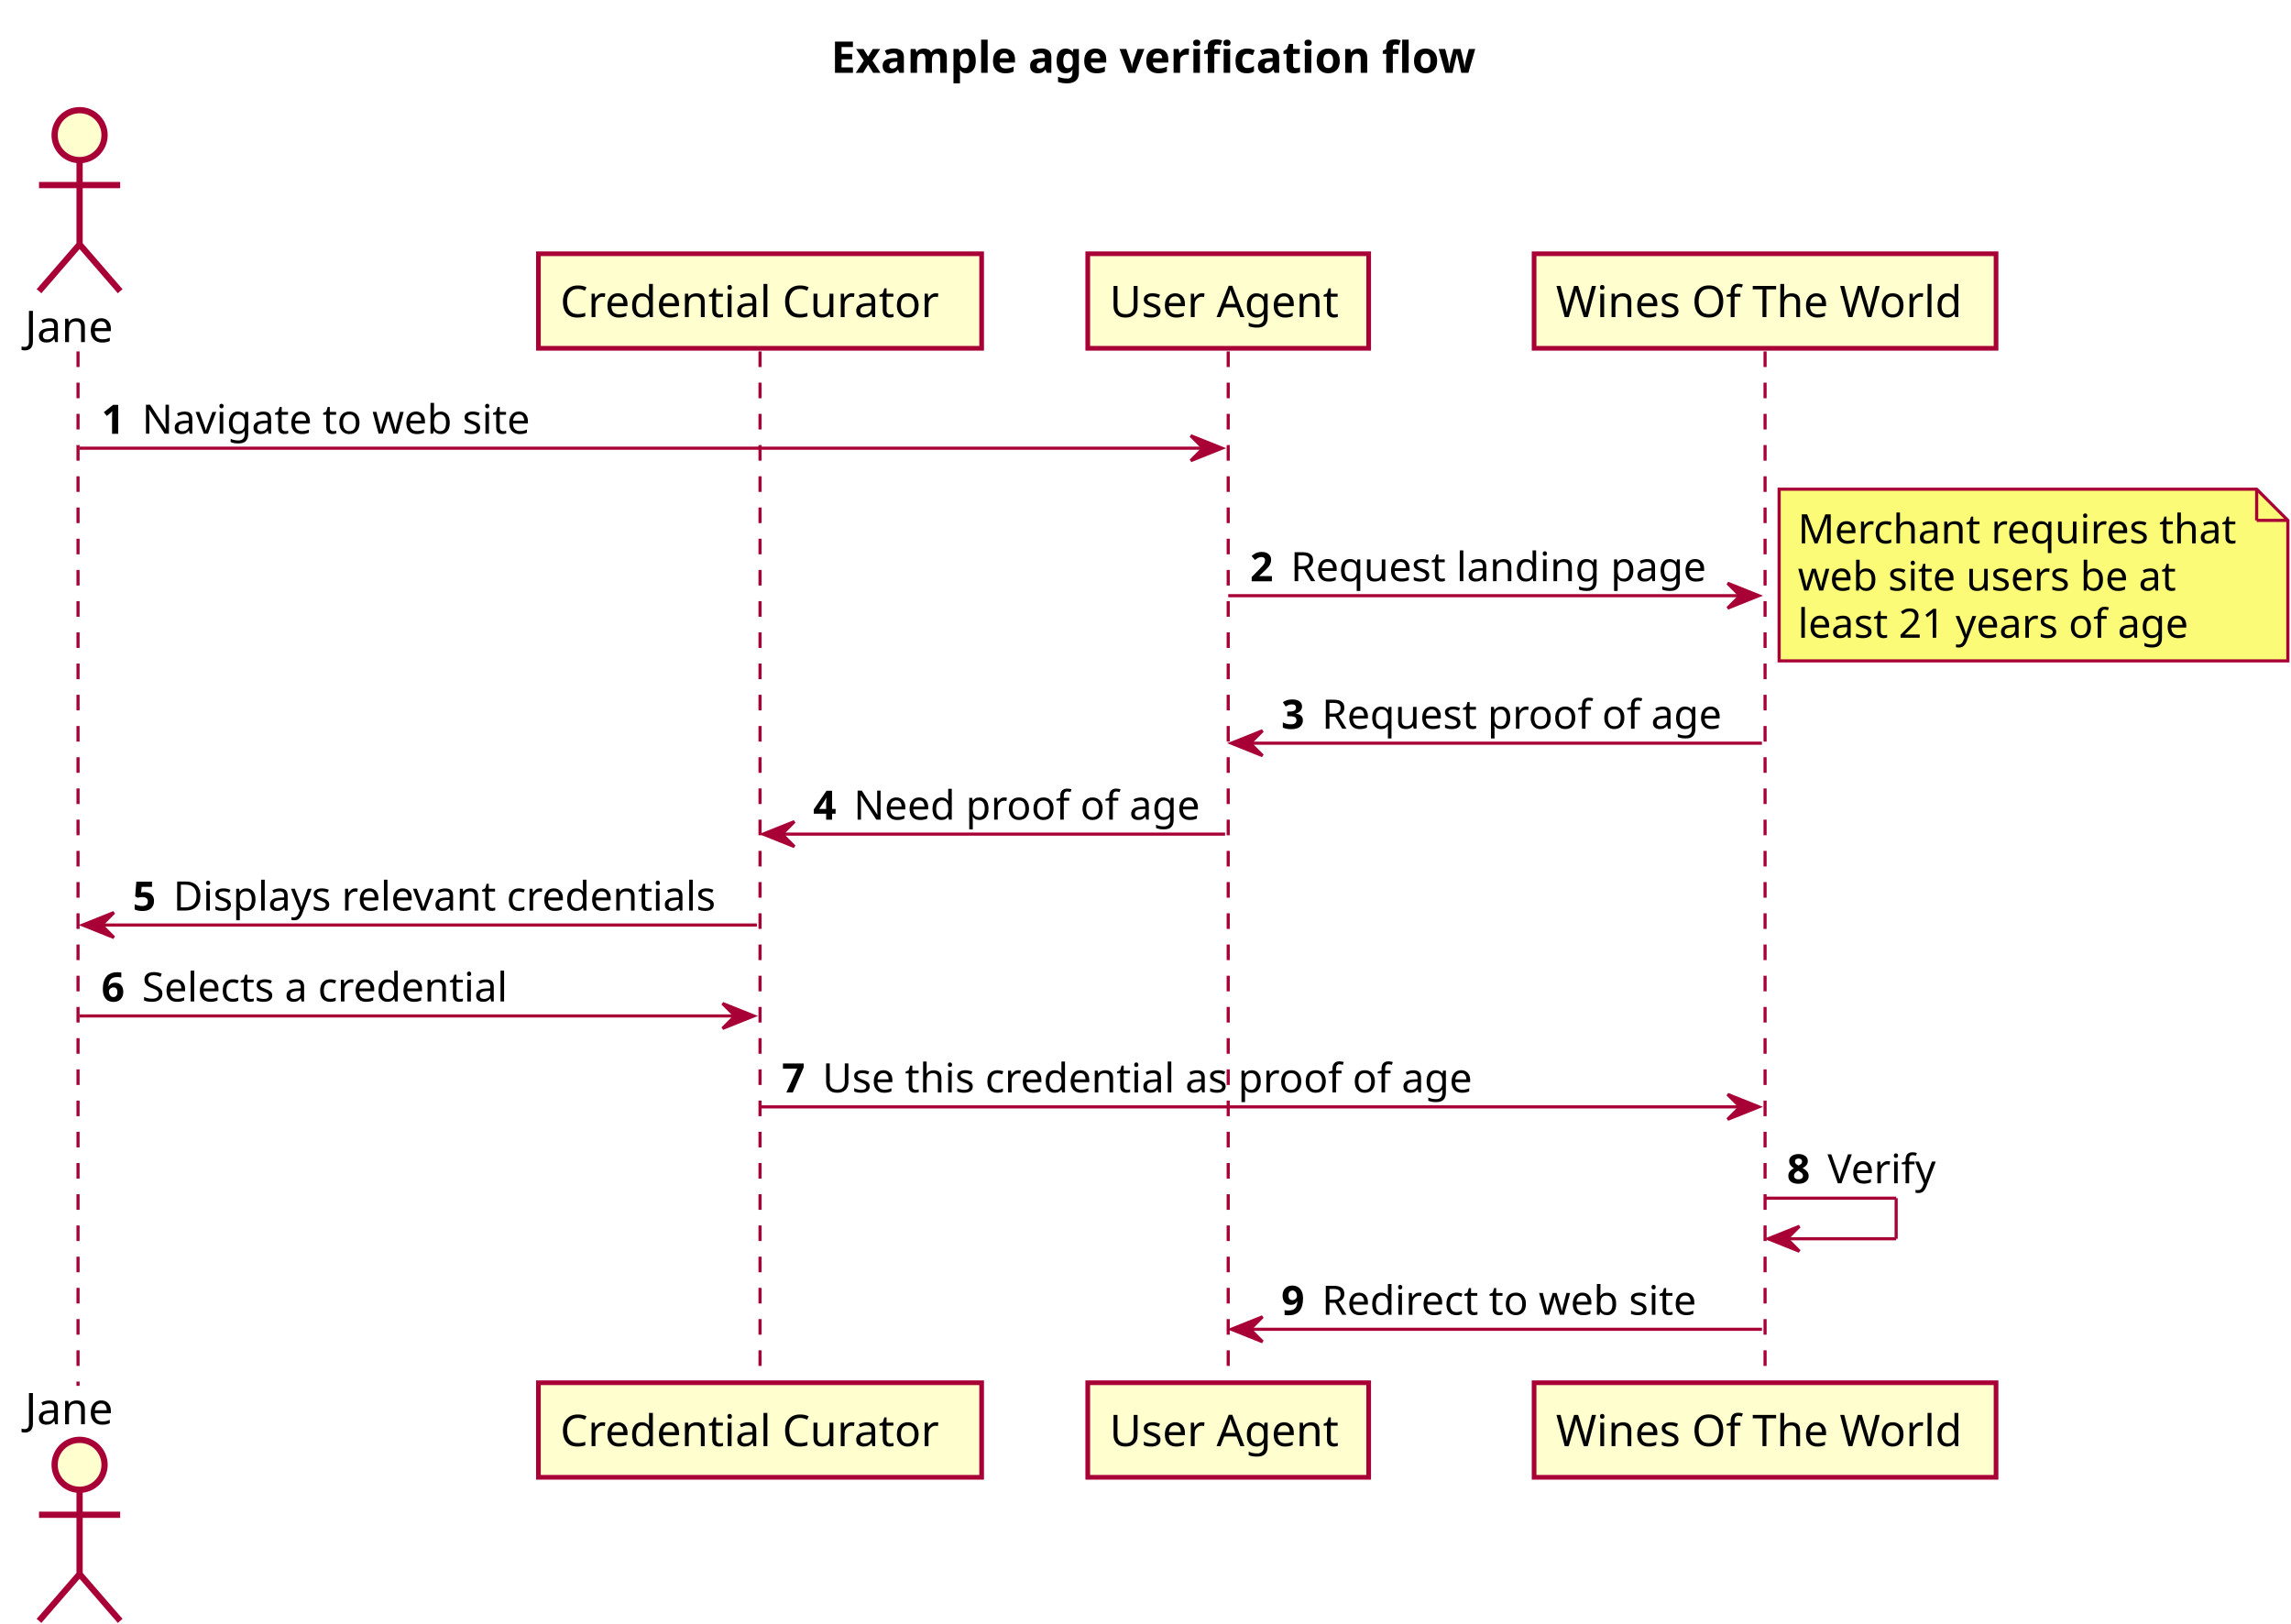
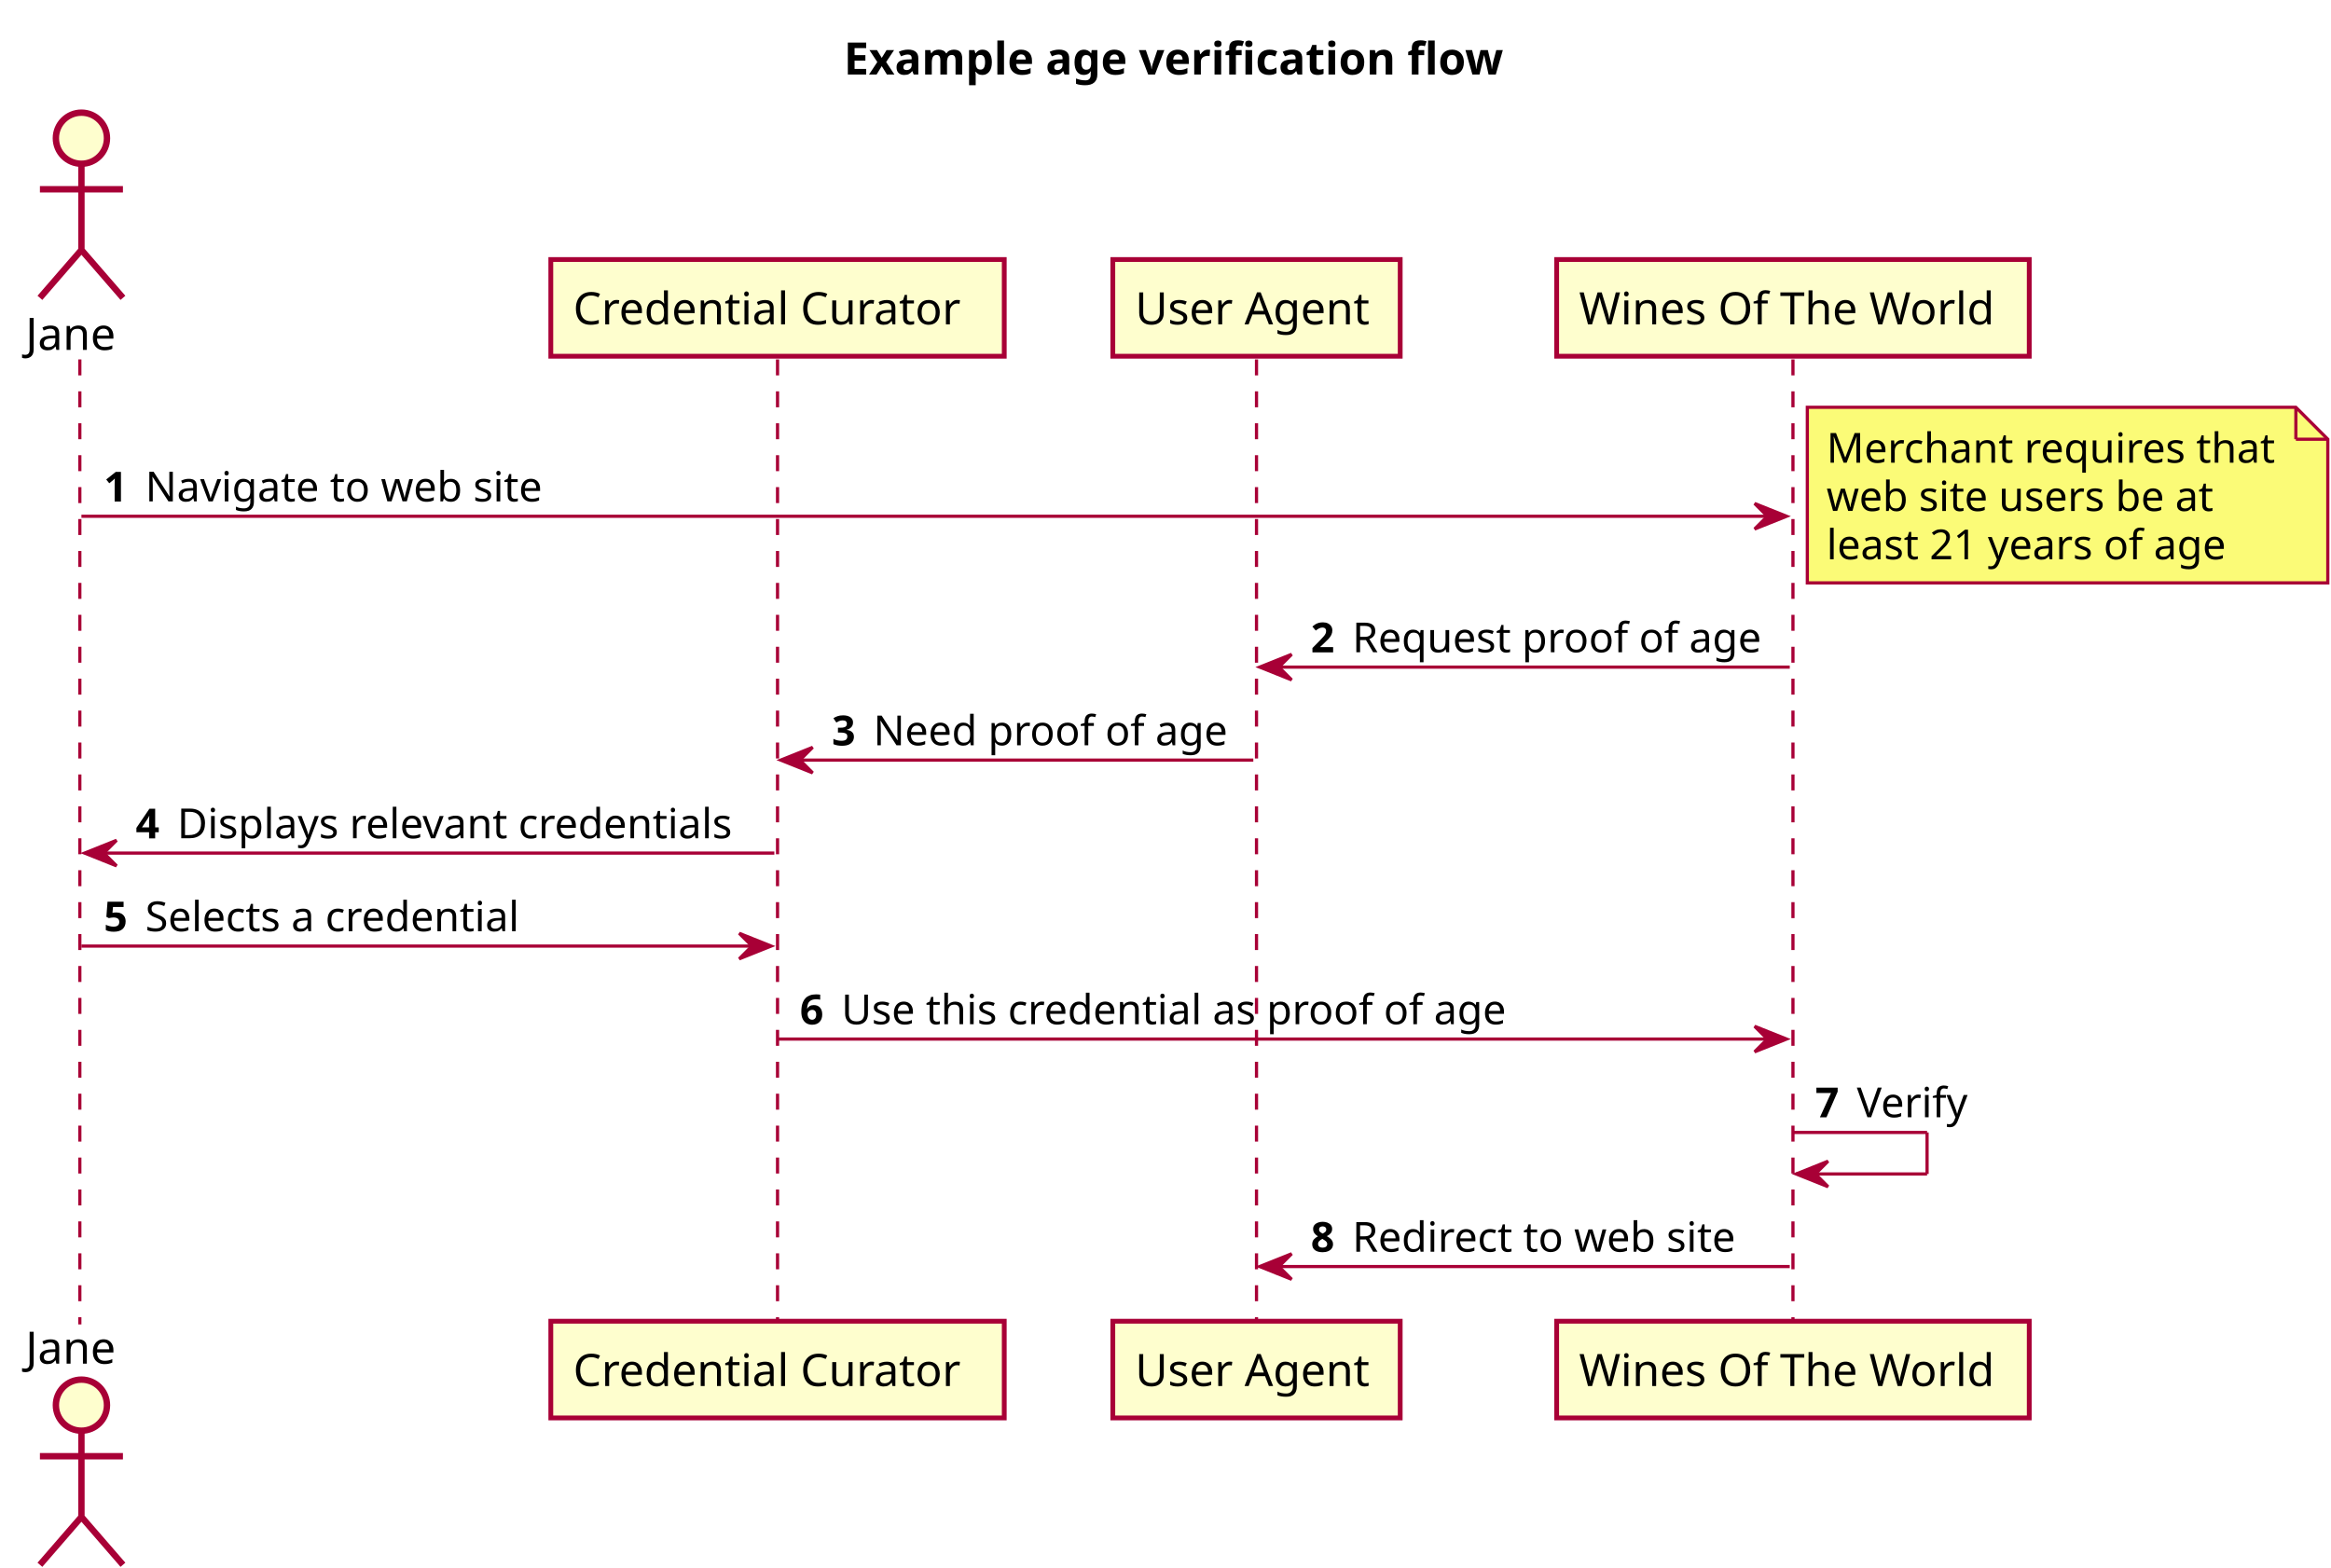
- <svg xmlns="http://www.w3.org/2000/svg" height="520px" style="width:734px;height:520px;" version="1.1" viewBox="0 0 734 520" width="734px">
+ <svg xmlns="http://www.w3.org/2000/svg" height="491px" style="width:730px;height:491px;" version="1.1" viewBox="0 0 730 491" width="730px">
  <defs />
  <g>
-     <text fill="#000000" font-family="Lucida Sans" font-size="14" font-weight="bold" lengthAdjust="spacingAndGlyphs" textLength="214" x="266.25" y="23.337">Example age verification flow</text>
-     <line style="stroke: #A80036; stroke-width: 1.0; stroke-dasharray: 5.0,5.0;" x1="25" x2="25" y1="112.58" y2="443.971" />
-     <line style="stroke: #A80036; stroke-width: 1.0; stroke-dasharray: 5.0,5.0;" x1="243.5" x2="243.5" y1="112.58" y2="443.971" />
-     <line style="stroke: #A80036; stroke-width: 1.0; stroke-dasharray: 5.0,5.0;" x1="393.5" x2="393.5" y1="112.58" y2="443.971" />
-     <line style="stroke: #A80036; stroke-width: 1.0; stroke-dasharray: 5.0,5.0;" x1="565.5" x2="565.5" y1="112.58" y2="443.971" />
+     <text fill="#000000" font-family="Lucida Sans" font-size="14" font-weight="bold" lengthAdjust="spacingAndGlyphs" textLength="214" x="264.25" y="23.337">Example age verification flow</text>
+     <line style="stroke: #A80036; stroke-width: 1.0; stroke-dasharray: 5.0,5.0;" x1="25" x2="25" y1="112.58" y2="414.845" />
+     <line style="stroke: #A80036; stroke-width: 1.0; stroke-dasharray: 5.0,5.0;" x1="243.5" x2="243.5" y1="112.58" y2="414.845" />
+     <line style="stroke: #A80036; stroke-width: 1.0; stroke-dasharray: 5.0,5.0;" x1="393.5" x2="393.5" y1="112.58" y2="414.845" />
+     <line style="stroke: #A80036; stroke-width: 1.0; stroke-dasharray: 5.0,5.0;" x1="561.5" x2="561.5" y1="112.58" y2="414.845" />
    <text fill="#000000" font-family="Lucida Sans" font-size="14" lengthAdjust="spacingAndGlyphs" textLength="29" x="8" y="109.593">Jane</text>
    <ellipse cx="25.5" cy="43.29" fill="#FEFECE" rx="8" ry="8" style="stroke: #A80036; stroke-width: 2.0;" />
    <path d="M25.5,51.29 L25.5,78.29 M12.5,59.29 L38.5,59.29 M25.5,78.29 L12.5,93.29 M25.5,78.29 L38.5,93.29 " fill="#FEFECE" style="stroke: #A80036; stroke-width: 2.0;" />
-     <text fill="#000000" font-family="Lucida Sans" font-size="14" lengthAdjust="spacingAndGlyphs" textLength="29" x="8" y="456.274">Jane</text>
-     <ellipse cx="25.5" cy="469.261" fill="#FEFECE" rx="8" ry="8" style="stroke: #A80036; stroke-width: 2.0;" />
-     <path d="M25.5,477.261 L25.5,504.261 M12.5,485.261 L38.5,485.261 M25.5,504.261 L12.5,519.261 M25.5,504.261 L38.5,519.261 " fill="#FEFECE" style="stroke: #A80036; stroke-width: 2.0;" />
+     <text fill="#000000" font-family="Lucida Sans" font-size="14" lengthAdjust="spacingAndGlyphs" textLength="29" x="8" y="427.147">Jane</text>
+     <ellipse cx="25.5" cy="440.135" fill="#FEFECE" rx="8" ry="8" style="stroke: #A80036; stroke-width: 2.0;" />
+     <path d="M25.5,448.135 L25.5,475.135 M12.5,456.135 L38.5,456.135 M25.5,475.135 L12.5,490.135 M25.5,475.135 L38.5,490.135 " fill="#FEFECE" style="stroke: #A80036; stroke-width: 2.0;" />
    <rect fill="#FEFECE" height="30.29" style="stroke: #A80036; stroke-width: 1.5;" width="142" x="172.5" y="81.29" />
    <text fill="#000000" font-family="Lucida Sans" font-size="14" lengthAdjust="spacingAndGlyphs" textLength="128" x="179.5" y="101.593">Credential Curator</text>
-     <rect fill="#FEFECE" height="30.29" style="stroke: #A80036; stroke-width: 1.5;" width="142" x="172.5" y="442.971" />
-     <text fill="#000000" font-family="Lucida Sans" font-size="14" lengthAdjust="spacingAndGlyphs" textLength="128" x="179.5" y="463.274">Credential Curator</text>
+     <rect fill="#FEFECE" height="30.29" style="stroke: #A80036; stroke-width: 1.5;" width="142" x="172.5" y="413.845" />
+     <text fill="#000000" font-family="Lucida Sans" font-size="14" lengthAdjust="spacingAndGlyphs" textLength="128" x="179.5" y="434.147">Credential Curator</text>
    <rect fill="#FEFECE" height="30.29" style="stroke: #A80036; stroke-width: 1.5;" width="90" x="348.5" y="81.29" />
    <text fill="#000000" font-family="Lucida Sans" font-size="14" lengthAdjust="spacingAndGlyphs" textLength="76" x="355.5" y="101.593">User Agent</text>
-     <rect fill="#FEFECE" height="30.29" style="stroke: #A80036; stroke-width: 1.5;" width="90" x="348.5" y="442.971" />
-     <text fill="#000000" font-family="Lucida Sans" font-size="14" lengthAdjust="spacingAndGlyphs" textLength="76" x="355.5" y="463.274">User Agent</text>
-     <rect fill="#FEFECE" height="30.29" style="stroke: #A80036; stroke-width: 1.5;" width="148" x="491.5" y="81.29" />
-     <text fill="#000000" font-family="Lucida Sans" font-size="14" lengthAdjust="spacingAndGlyphs" textLength="134" x="498.5" y="101.593">Wines Of The World</text>
-     <rect fill="#FEFECE" height="30.29" style="stroke: #A80036; stroke-width: 1.5;" width="148" x="491.5" y="442.971" />
-     <text fill="#000000" font-family="Lucida Sans" font-size="14" lengthAdjust="spacingAndGlyphs" textLength="134" x="498.5" y="463.274">Wines Of The World</text>
-     <polygon fill="#A80036" points="381.5,139.58,391.5,143.58,381.5,147.58,385.5,143.58" style="stroke: #A80036; stroke-width: 1.0;" />
-     <line style="stroke: #A80036; stroke-width: 1.0;" x1="25.5" x2="387.5" y1="143.58" y2="143.58" />
-     <text fill="#000000" font-family="Lucida Sans" font-size="13" font-weight="bold" lengthAdjust="spacingAndGlyphs" textLength="9" x="32.5" y="138.964">1</text>
-     <text fill="#000000" font-family="Lucida Sans" font-size="13" lengthAdjust="spacingAndGlyphs" textLength="128" x="45.5" y="138.933">Navigate to web site</text>
-     <polygon fill="#A80036" points="553.5,186.833,563.5,190.833,553.5,194.833,557.5,190.833" style="stroke: #A80036; stroke-width: 1.0;" />
-     <line style="stroke: #A80036; stroke-width: 1.0;" x1="393.5" x2="559.5" y1="190.833" y2="190.833" />
-     <text fill="#000000" font-family="Lucida Sans" font-size="13" font-weight="bold" lengthAdjust="spacingAndGlyphs" textLength="9" x="400.5" y="186.217">2</text>
-     <text fill="#000000" font-family="Lucida Sans" font-size="13" lengthAdjust="spacingAndGlyphs" textLength="135" x="413.5" y="186.185">Request landing page</text>
-     <polygon fill="#FBFB77" points="570,156.707,570,211.707,733,211.707,733,166.707,723,156.707,570,156.707" style="stroke: #A80036; stroke-width: 1.0;" />
-     <line style="stroke: #A80036; stroke-width: 1.0;" x1="723" x2="723" y1="156.707" y2="166.707" />
-     <line style="stroke: #A80036; stroke-width: 1.0;" x1="733" x2="723" y1="166.707" y2="166.707" />
-     <text fill="#000000" font-family="Lucida Sans" font-size="13" lengthAdjust="spacingAndGlyphs" textLength="142" x="576" y="174.059">Merchant requires that</text>
-     <text fill="#000000" font-family="Lucida Sans" font-size="13" lengthAdjust="spacingAndGlyphs" textLength="125" x="576" y="189.185">web site users be at</text>
-     <text fill="#000000" font-family="Lucida Sans" font-size="13" lengthAdjust="spacingAndGlyphs" textLength="130" x="576" y="204.312">least 21 years of age</text>
-     <polygon fill="#A80036" points="404.5,234.086,394.5,238.086,404.5,242.086,400.5,238.086" style="stroke: #A80036; stroke-width: 1.0;" />
-     <line style="stroke: #A80036; stroke-width: 1.0;" x1="398.5" x2="564.5" y1="238.086" y2="238.086" />
-     <text fill="#000000" font-family="Lucida Sans" font-size="13" font-weight="bold" lengthAdjust="spacingAndGlyphs" textLength="9" x="410.5" y="233.47">3</text>
-     <text fill="#000000" font-family="Lucida Sans" font-size="13" lengthAdjust="spacingAndGlyphs" textLength="131" x="423.5" y="233.439">Request proof of age</text>
-     <polygon fill="#A80036" points="254.5,263.212,244.5,267.212,254.5,271.212,250.5,267.212" style="stroke: #A80036; stroke-width: 1.0;" />
-     <line style="stroke: #A80036; stroke-width: 1.0;" x1="248.5" x2="392.5" y1="267.212" y2="267.212" />
-     <text fill="#000000" font-family="Lucida Sans" font-size="13" font-weight="bold" lengthAdjust="spacingAndGlyphs" textLength="9" x="260.5" y="262.597">4</text>
-     <text fill="#000000" font-family="Lucida Sans" font-size="13" lengthAdjust="spacingAndGlyphs" textLength="113" x="273.5" y="262.565">Need proof of age</text>
-     <polygon fill="#A80036" points="36.5,292.339,26.5,296.339,36.5,300.339,32.5,296.339" style="stroke: #A80036; stroke-width: 1.0;" />
-     <line style="stroke: #A80036; stroke-width: 1.0;" x1="30.5" x2="242.5" y1="296.339" y2="296.339" />
-     <text fill="#000000" font-family="Lucida Sans" font-size="13" font-weight="bold" lengthAdjust="spacingAndGlyphs" textLength="9" x="42.5" y="291.723">5</text>
-     <text fill="#000000" font-family="Lucida Sans" font-size="13" lengthAdjust="spacingAndGlyphs" textLength="181" x="55.5" y="291.691">Displays relevant credentials</text>
-     <polygon fill="#A80036" points="231.5,321.465,241.5,325.465,231.5,329.465,235.5,325.465" style="stroke: #A80036; stroke-width: 1.0;" />
-     <line style="stroke: #A80036; stroke-width: 1.0;" x1="25.5" x2="237.5" y1="325.465" y2="325.465" />
-     <text fill="#000000" font-family="Lucida Sans" font-size="13" font-weight="bold" lengthAdjust="spacingAndGlyphs" textLength="9" x="32.5" y="320.85">6</text>
-     <text fill="#000000" font-family="Lucida Sans" font-size="13" lengthAdjust="spacingAndGlyphs" textLength="121" x="45.5" y="320.818">Selects a credential</text>
-     <polygon fill="#A80036" points="553.5,350.592,563.5,354.592,553.5,358.592,557.5,354.592" style="stroke: #A80036; stroke-width: 1.0;" />
-     <line style="stroke: #A80036; stroke-width: 1.0;" x1="243.5" x2="559.5" y1="354.592" y2="354.592" />
-     <text fill="#000000" font-family="Lucida Sans" font-size="13" font-weight="bold" lengthAdjust="spacingAndGlyphs" textLength="9" x="250.5" y="349.976">7</text>
-     <text fill="#000000" font-family="Lucida Sans" font-size="13" lengthAdjust="spacingAndGlyphs" textLength="216" x="263.5" y="349.944">Use this credential as proof of age</text>
-     <line style="stroke: #A80036; stroke-width: 1.0;" x1="565.5" x2="607.5" y1="383.845" y2="383.845" />
-     <line style="stroke: #A80036; stroke-width: 1.0;" x1="607.5" x2="607.5" y1="383.845" y2="396.845" />
-     <line style="stroke: #A80036; stroke-width: 1.0;" x1="566.5" x2="607.5" y1="396.845" y2="396.845" />
-     <polygon fill="#A80036" points="576.5,392.845,566.5,396.845,576.5,400.845,572.5,396.845" style="stroke: #A80036; stroke-width: 1.0;" />
-     <text fill="#000000" font-family="Lucida Sans" font-size="13" font-weight="bold" lengthAdjust="spacingAndGlyphs" textLength="9" x="572.5" y="379.103">8</text>
-     <text fill="#000000" font-family="Lucida Sans" font-size="13" lengthAdjust="spacingAndGlyphs" textLength="37" x="585.5" y="379.071">Verify</text>
-     <polygon fill="#A80036" points="404.5,421.845,394.5,425.845,404.5,429.845,400.5,425.845" style="stroke: #A80036; stroke-width: 1.0;" />
-     <line style="stroke: #A80036; stroke-width: 1.0;" x1="398.5" x2="564.5" y1="425.845" y2="425.845" />
-     <text fill="#000000" font-family="Lucida Sans" font-size="13" font-weight="bold" lengthAdjust="spacingAndGlyphs" textLength="9" x="410.5" y="421.229">9</text>
-     <text fill="#000000" font-family="Lucida Sans" font-size="13" lengthAdjust="spacingAndGlyphs" textLength="124" x="423.5" y="421.197">Redirect to web site</text>
+     <rect fill="#FEFECE" height="30.29" style="stroke: #A80036; stroke-width: 1.5;" width="90" x="348.5" y="413.845" />
+     <text fill="#000000" font-family="Lucida Sans" font-size="14" lengthAdjust="spacingAndGlyphs" textLength="76" x="355.5" y="434.147">User Agent</text>
+     <rect fill="#FEFECE" height="30.29" style="stroke: #A80036; stroke-width: 1.5;" width="148" x="487.5" y="81.29" />
+     <text fill="#000000" font-family="Lucida Sans" font-size="14" lengthAdjust="spacingAndGlyphs" textLength="134" x="494.5" y="101.593">Wines Of The World</text>
+     <rect fill="#FEFECE" height="30.29" style="stroke: #A80036; stroke-width: 1.5;" width="148" x="487.5" y="413.845" />
+     <text fill="#000000" font-family="Lucida Sans" font-size="14" lengthAdjust="spacingAndGlyphs" textLength="134" x="494.5" y="434.147">Wines Of The World</text>
+     <polygon fill="#A80036" points="549.5,157.707,559.5,161.707,549.5,165.707,553.5,161.707" style="stroke: #A80036; stroke-width: 1.0;" />
+     <line style="stroke: #A80036; stroke-width: 1.0;" x1="25.5" x2="555.5" y1="161.707" y2="161.707" />
+     <text fill="#000000" font-family="Lucida Sans" font-size="13" font-weight="bold" lengthAdjust="spacingAndGlyphs" textLength="9" x="32.5" y="157.091">1</text>
+     <text fill="#000000" font-family="Lucida Sans" font-size="13" lengthAdjust="spacingAndGlyphs" textLength="128" x="45.5" y="157.059">Navigate to web site</text>
+     <polygon fill="#FBFB77" points="566,127.58,566,182.58,729,182.58,729,137.58,719,127.58,566,127.58" style="stroke: #A80036; stroke-width: 1.0;" />
+     <line style="stroke: #A80036; stroke-width: 1.0;" x1="719" x2="719" y1="127.58" y2="137.58" />
+     <line style="stroke: #A80036; stroke-width: 1.0;" x1="729" x2="719" y1="137.58" y2="137.58" />
+     <text fill="#000000" font-family="Lucida Sans" font-size="13" lengthAdjust="spacingAndGlyphs" textLength="142" x="572" y="144.933">Merchant requires that</text>
+     <text fill="#000000" font-family="Lucida Sans" font-size="13" lengthAdjust="spacingAndGlyphs" textLength="125" x="572" y="160.059">web site users be at</text>
+     <text fill="#000000" font-family="Lucida Sans" font-size="13" lengthAdjust="spacingAndGlyphs" textLength="130" x="572" y="175.185">least 21 years of age</text>
+     <polygon fill="#A80036" points="404.5,204.959,394.5,208.959,404.5,212.959,400.5,208.959" style="stroke: #A80036; stroke-width: 1.0;" />
+     <line style="stroke: #A80036; stroke-width: 1.0;" x1="398.5" x2="560.5" y1="208.959" y2="208.959" />
+     <text fill="#000000" font-family="Lucida Sans" font-size="13" font-weight="bold" lengthAdjust="spacingAndGlyphs" textLength="9" x="410.5" y="204.344">2</text>
+     <text fill="#000000" font-family="Lucida Sans" font-size="13" lengthAdjust="spacingAndGlyphs" textLength="131" x="423.5" y="204.312">Request proof of age</text>
+     <polygon fill="#A80036" points="254.5,234.086,244.5,238.086,254.5,242.086,250.5,238.086" style="stroke: #A80036; stroke-width: 1.0;" />
+     <line style="stroke: #A80036; stroke-width: 1.0;" x1="248.5" x2="392.5" y1="238.086" y2="238.086" />
+     <text fill="#000000" font-family="Lucida Sans" font-size="13" font-weight="bold" lengthAdjust="spacingAndGlyphs" textLength="9" x="260.5" y="233.47">3</text>
+     <text fill="#000000" font-family="Lucida Sans" font-size="13" lengthAdjust="spacingAndGlyphs" textLength="113" x="273.5" y="233.439">Need proof of age</text>
+     <polygon fill="#A80036" points="36.5,263.212,26.5,267.212,36.5,271.212,32.5,267.212" style="stroke: #A80036; stroke-width: 1.0;" />
+     <line style="stroke: #A80036; stroke-width: 1.0;" x1="30.5" x2="242.5" y1="267.212" y2="267.212" />
+     <text fill="#000000" font-family="Lucida Sans" font-size="13" font-weight="bold" lengthAdjust="spacingAndGlyphs" textLength="9" x="42.5" y="262.597">4</text>
+     <text fill="#000000" font-family="Lucida Sans" font-size="13" lengthAdjust="spacingAndGlyphs" textLength="181" x="55.5" y="262.565">Displays relevant credentials</text>
+     <polygon fill="#A80036" points="231.5,292.339,241.5,296.339,231.5,300.339,235.5,296.339" style="stroke: #A80036; stroke-width: 1.0;" />
+     <line style="stroke: #A80036; stroke-width: 1.0;" x1="25.5" x2="237.5" y1="296.339" y2="296.339" />
+     <text fill="#000000" font-family="Lucida Sans" font-size="13" font-weight="bold" lengthAdjust="spacingAndGlyphs" textLength="9" x="32.5" y="291.723">5</text>
+     <text fill="#000000" font-family="Lucida Sans" font-size="13" lengthAdjust="spacingAndGlyphs" textLength="121" x="45.5" y="291.691">Selects a credential</text>
+     <polygon fill="#A80036" points="549.5,321.465,559.5,325.465,549.5,329.465,553.5,325.465" style="stroke: #A80036; stroke-width: 1.0;" />
+     <line style="stroke: #A80036; stroke-width: 1.0;" x1="243.5" x2="555.5" y1="325.465" y2="325.465" />
+     <text fill="#000000" font-family="Lucida Sans" font-size="13" font-weight="bold" lengthAdjust="spacingAndGlyphs" textLength="9" x="250.5" y="320.85">6</text>
+     <text fill="#000000" font-family="Lucida Sans" font-size="13" lengthAdjust="spacingAndGlyphs" textLength="216" x="263.5" y="320.818">Use this credential as proof of age</text>
+     <line style="stroke: #A80036; stroke-width: 1.0;" x1="561.5" x2="603.5" y1="354.718" y2="354.718" />
+     <line style="stroke: #A80036; stroke-width: 1.0;" x1="603.5" x2="603.5" y1="354.718" y2="367.718" />
+     <line style="stroke: #A80036; stroke-width: 1.0;" x1="562.5" x2="603.5" y1="367.718" y2="367.718" />
+     <polygon fill="#A80036" points="572.5,363.718,562.5,367.718,572.5,371.718,568.5,367.718" style="stroke: #A80036; stroke-width: 1.0;" />
+     <text fill="#000000" font-family="Lucida Sans" font-size="13" font-weight="bold" lengthAdjust="spacingAndGlyphs" textLength="9" x="568.5" y="349.976">7</text>
+     <text fill="#000000" font-family="Lucida Sans" font-size="13" lengthAdjust="spacingAndGlyphs" textLength="37" x="581.5" y="349.944">Verify</text>
+     <polygon fill="#A80036" points="404.5,392.718,394.5,396.718,404.5,400.718,400.5,396.718" style="stroke: #A80036; stroke-width: 1.0;" />
+     <line style="stroke: #A80036; stroke-width: 1.0;" x1="398.5" x2="560.5" y1="396.718" y2="396.718" />
+     <text fill="#000000" font-family="Lucida Sans" font-size="13" font-weight="bold" lengthAdjust="spacingAndGlyphs" textLength="9" x="410.5" y="392.103">8</text>
+     <text fill="#000000" font-family="Lucida Sans" font-size="13" lengthAdjust="spacingAndGlyphs" textLength="124" x="423.5" y="392.071">Redirect to web site</text>
  </g>
</svg>
